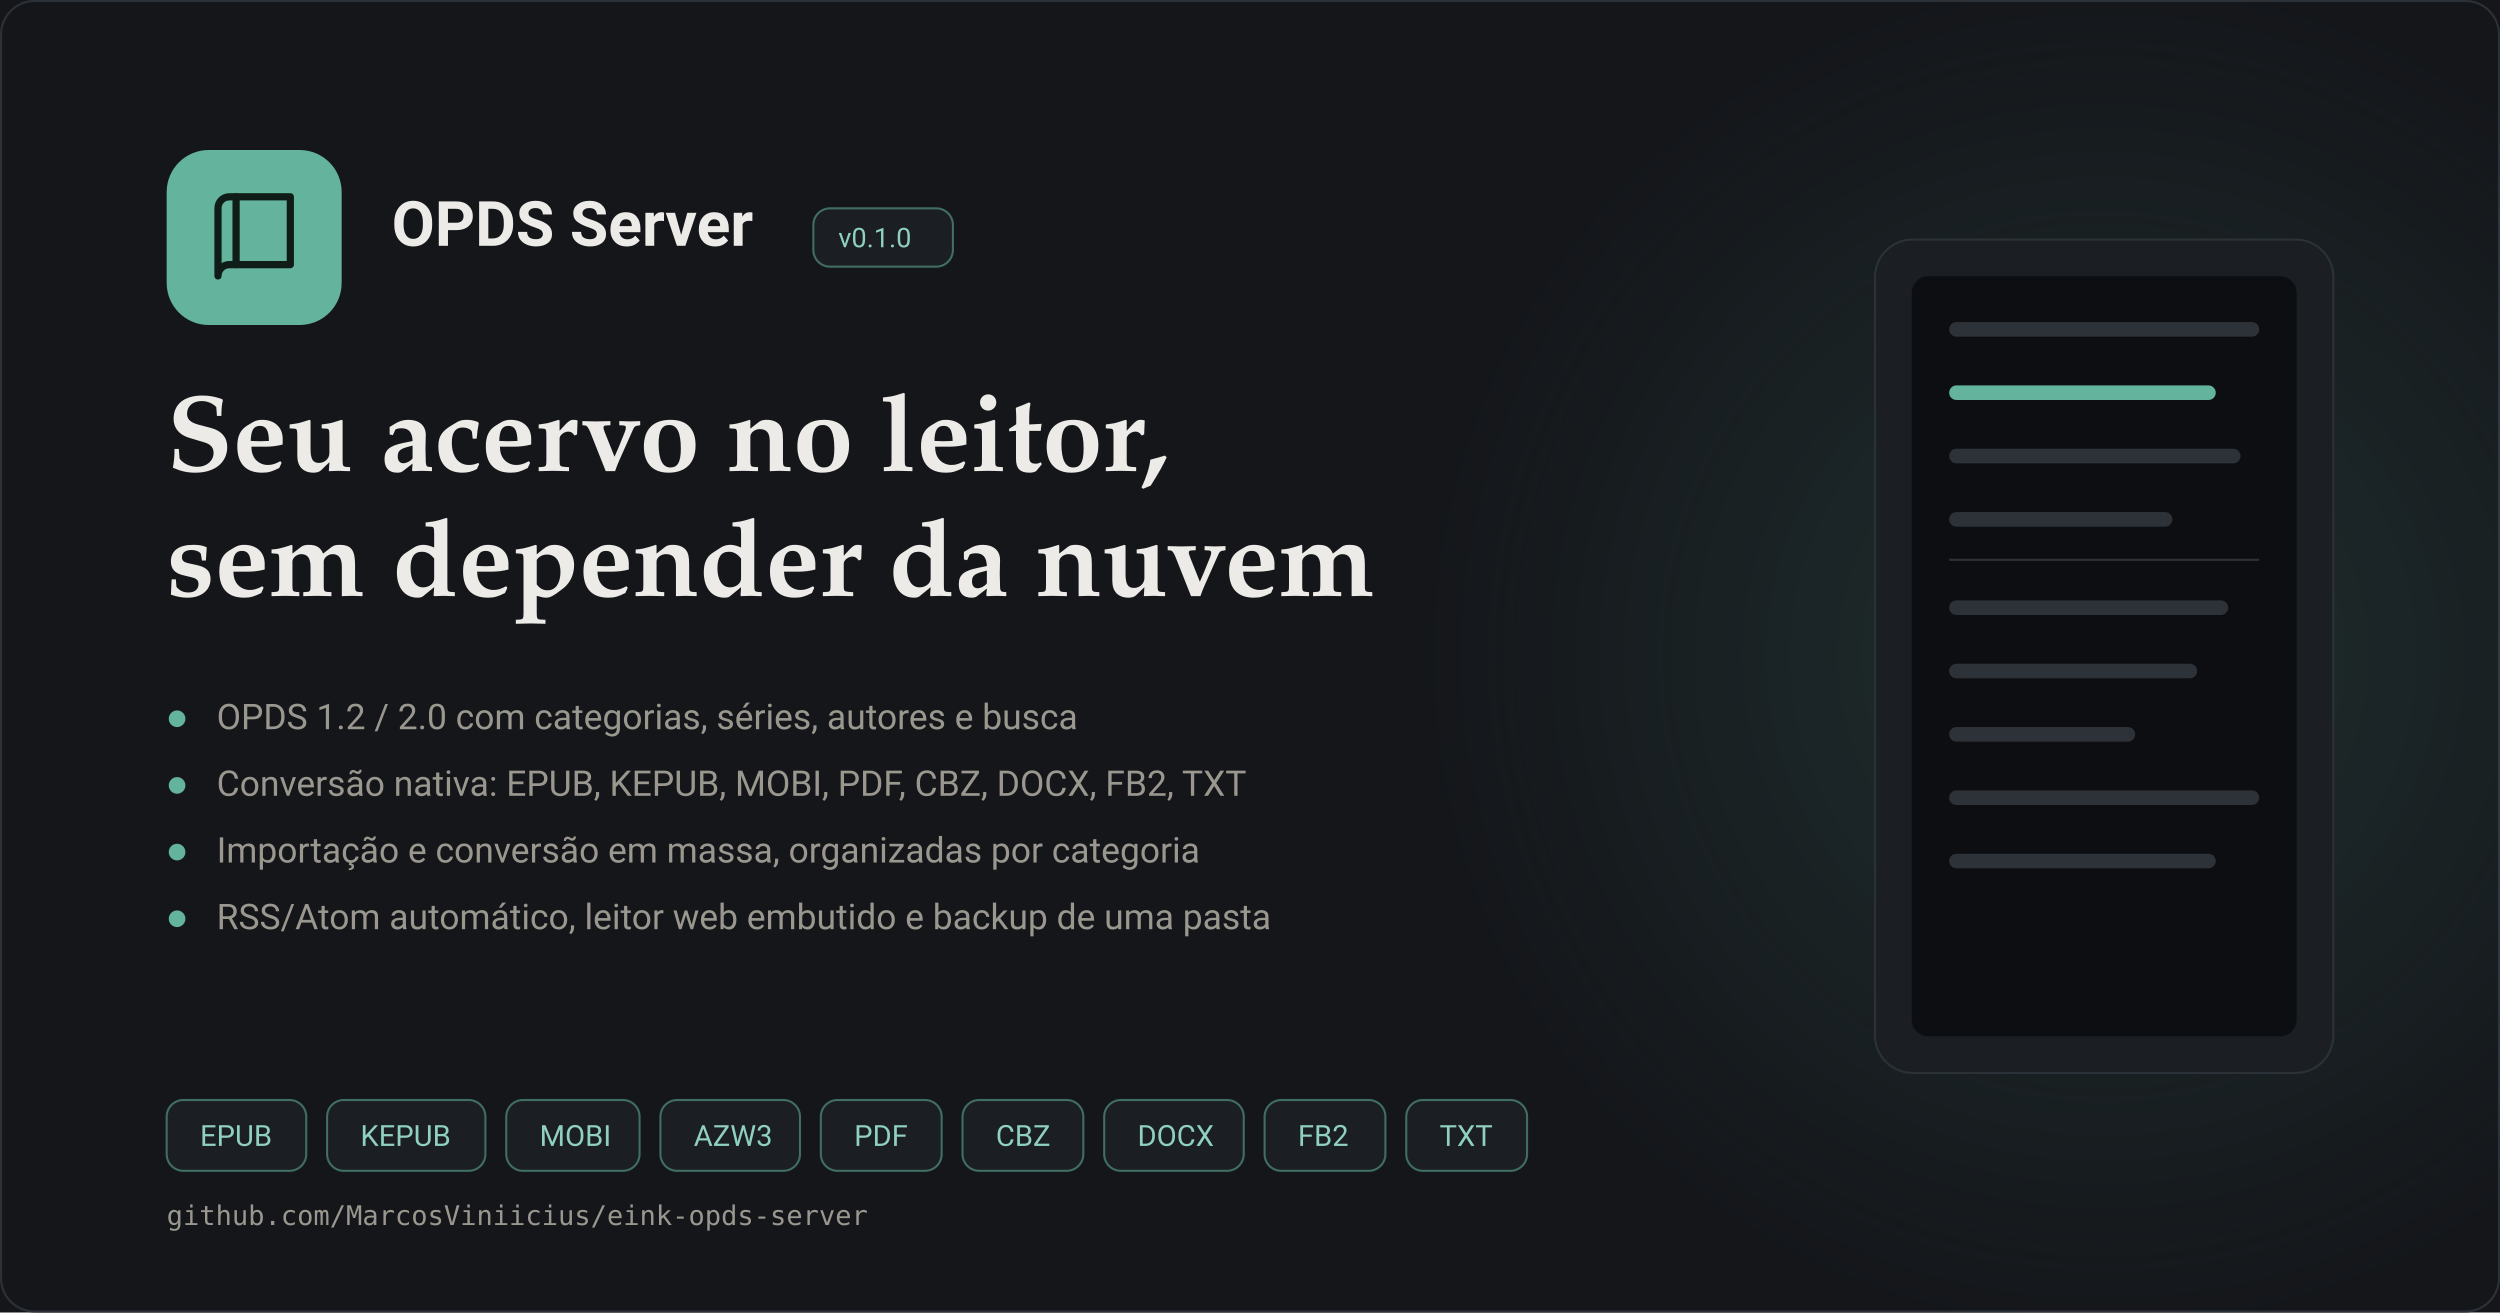
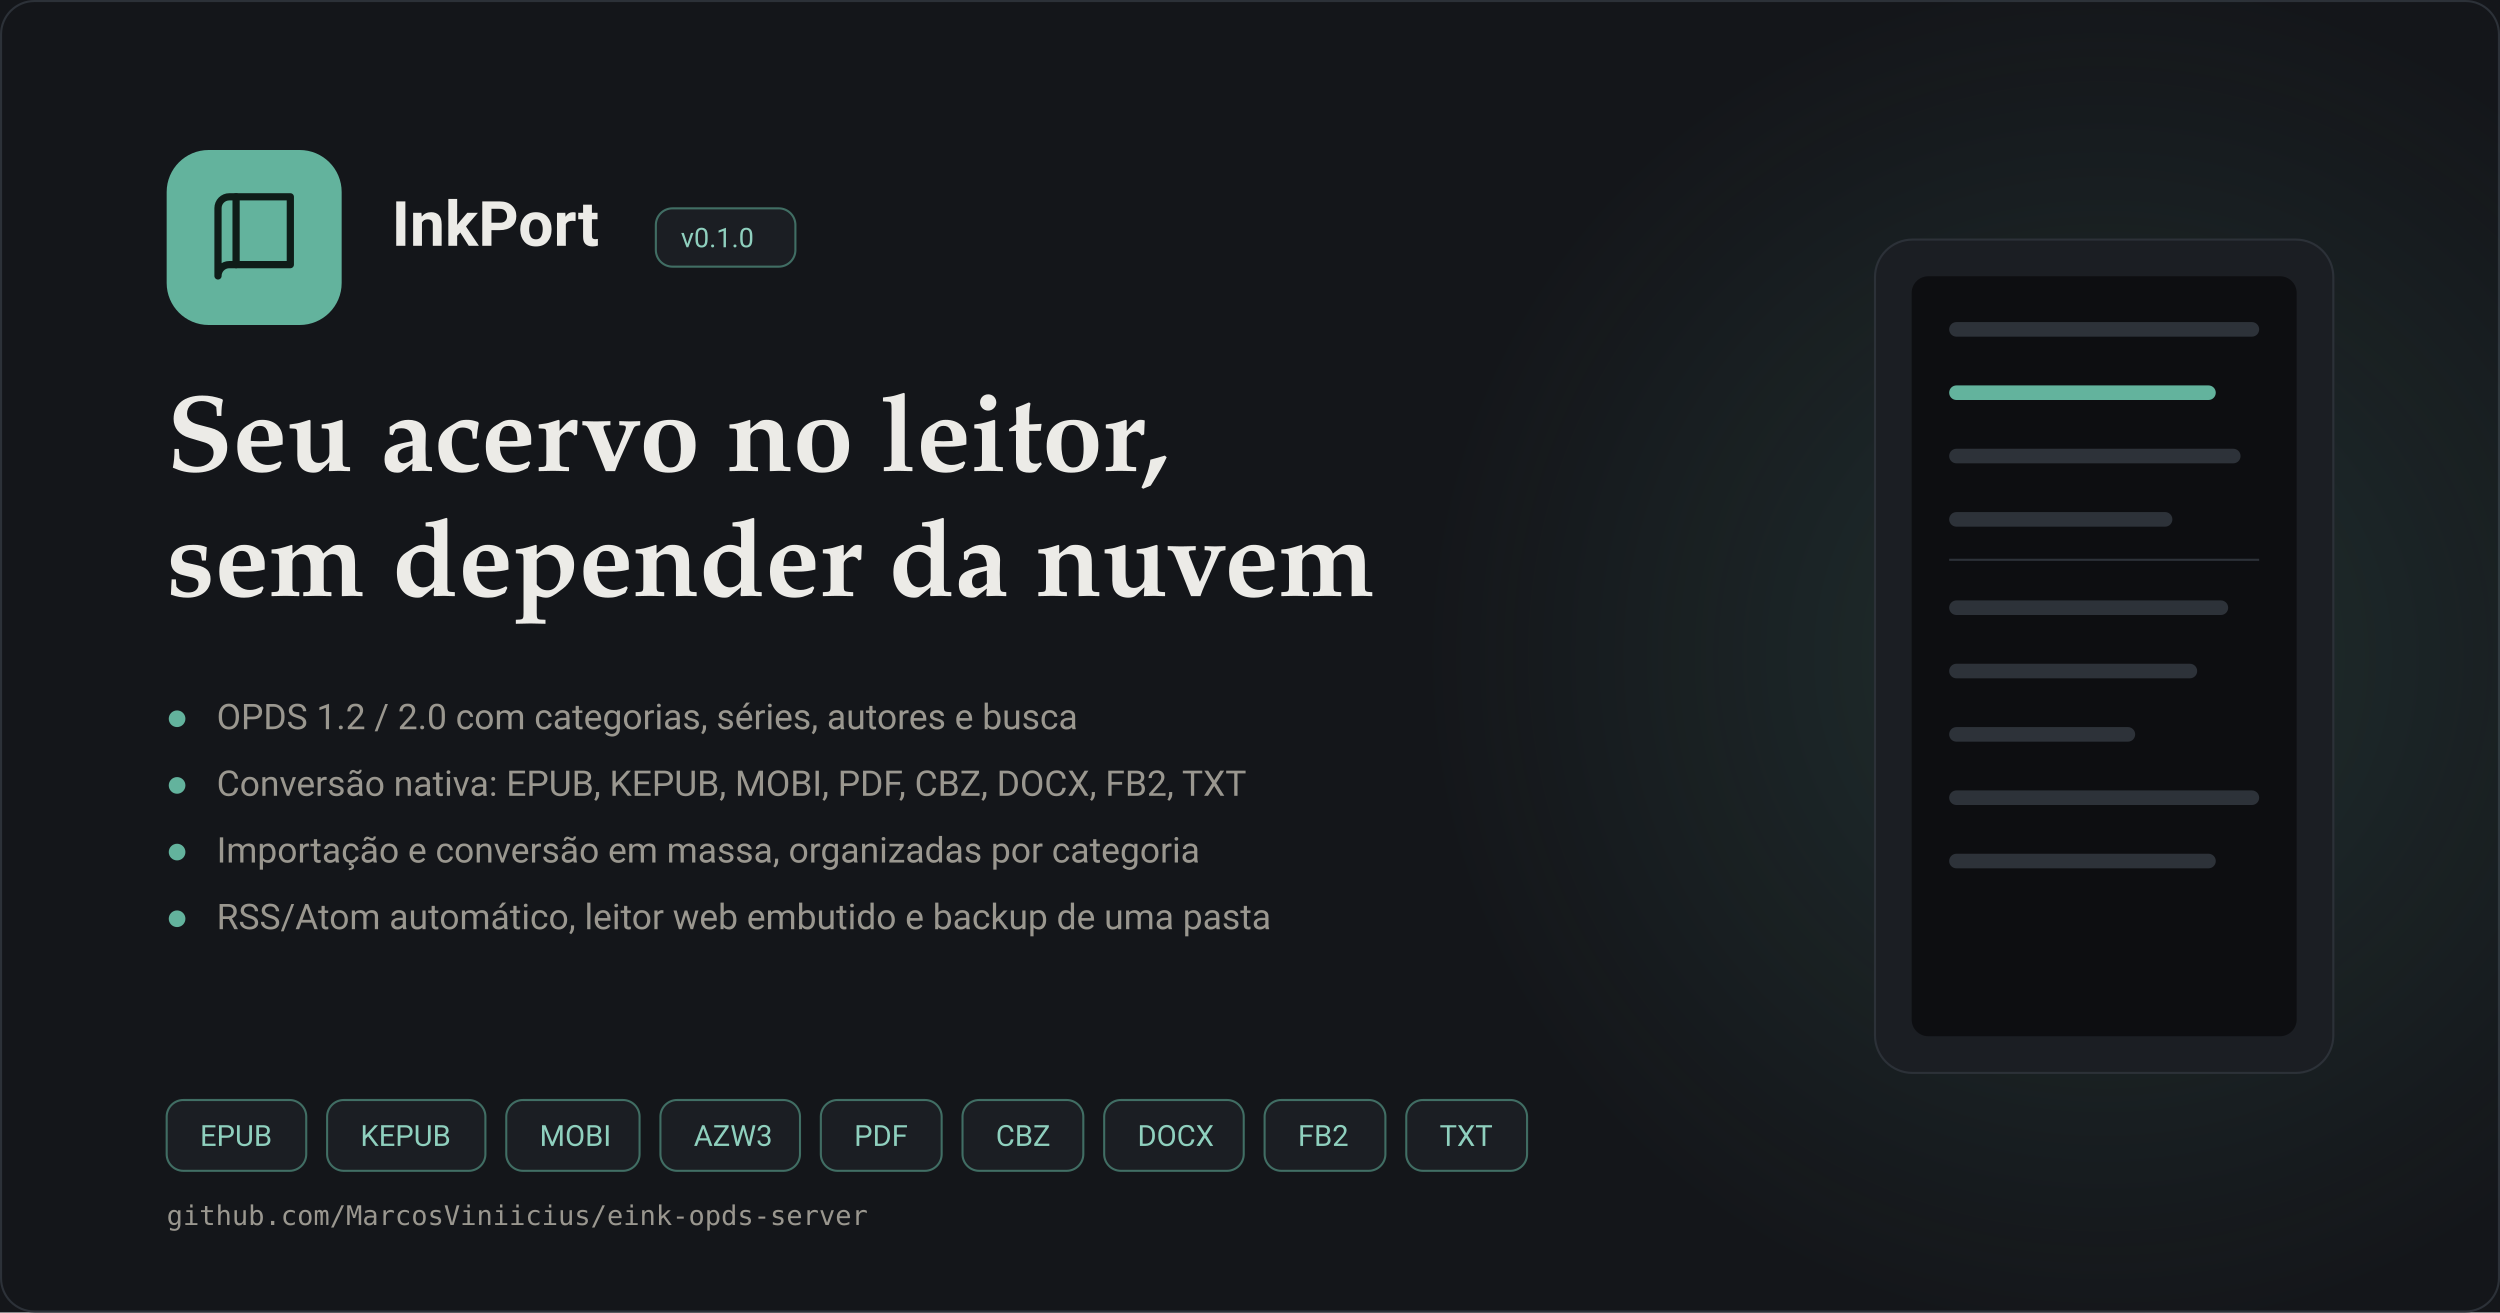
- <svg xmlns="http://www.w3.org/2000/svg" width="1200" height="630" viewBox="0 0 1200 630" role="img" aria-label="OPDS Server — Servidor OPDS 1.2 / 2.0 para leitores e-ink — painel, biblioteca e conversão">
+ <svg xmlns="http://www.w3.org/2000/svg" width="1200" height="630" viewBox="0 0 1200 630" role="img" aria-label="InkPort — Servidor OPDS 1.2 / 2.0 para leitores e-ink — painel, biblioteca e conversão">
  <defs>
    <radialGradient id="glow0" cx="50%" cy="50%" r="50%">
      <stop offset="0%" stop-color="#63b39d" stop-opacity="0.16" />
      <stop offset="100%" stop-color="#63b39d" stop-opacity="0" />
    </radialGradient>
  </defs>
  <rect x="0" y="0" width="1200" height="630" fill="#14161a" />
  <rect x="0.5" y="0.5" width="1199" height="629" fill="none" rx="16" stroke="#2c3138" />
  <circle cx="1010" cy="315" r="330" fill="url(#glow0)" />
  <rect x="80" y="72" width="84" height="84" fill="#63b39d" rx="20.16" />
  <svg x="95.96" y="87.96" width="52.08" height="52.08" viewBox="0 0 24 24" fill="none" stroke="#0f1c18" stroke-width="1.6" stroke-linecap="round" stroke-linejoin="round">
    <path d="M4 5.5A2.5 2.5 0 0 1 6.5 3H20v15H6.5A2.5 2.5 0 0 0 4 20.5z" />
    <path d="M8 3v15" />
  </svg>
-   <text x="188" y="118" font-family="ui-sans-serif, -apple-system, 'Segoe UI Variable Text', 'Segoe UI', Roboto, 'Helvetica Neue', Arial, sans-serif" font-size="30" fill="#ecebe7" font-weight="600">OPDS Server</text>
-   <rect x="390.4" y="100" width="67" height="28" fill="#1b1e23" rx="8" stroke="#63b39d" stroke-opacity="0.55" />
-   <text x="402.4" y="118.68" font-family="ui-sans-serif, -apple-system, 'Segoe UI Variable Text', 'Segoe UI', Roboto, 'Helvetica Neue', Arial, sans-serif" font-size="13" fill="#8fd0be">v0.1.0</text>
+   <text x="188" y="118" font-family="ui-sans-serif, -apple-system, 'Segoe UI Variable Text', 'Segoe UI', Roboto, 'Helvetica Neue', Arial, sans-serif" font-size="30" fill="#ecebe7" font-weight="600">InkPort</text>
+   <rect x="314.8" y="100" width="67" height="28" fill="#1b1e23" rx="8" stroke="#63b39d" stroke-opacity="0.55" />
+   <text x="326.8" y="118.68" font-family="ui-sans-serif, -apple-system, 'Segoe UI Variable Text', 'Segoe UI', Roboto, 'Helvetica Neue', Arial, sans-serif" font-size="13" fill="#8fd0be">v0.1.0</text>
  <text x="80" y="226" font-family="'Iowan Old Style', 'Palatino Linotype', Palatino, 'Book Antiqua', Georgia, ui-serif, serif" font-size="52" fill="#ecebe7" font-weight="600">Seu acervo no leitor,</text>
  <text x="80" y="286" font-family="'Iowan Old Style', 'Palatino Linotype', Palatino, 'Book Antiqua', Georgia, ui-serif, serif" font-size="52" fill="#ecebe7" font-weight="600">sem depender da nuvem</text>
  <circle cx="85" cy="345" r="4" fill="#63b39d" />
  <text x="104" y="350" font-family="ui-sans-serif, -apple-system, 'Segoe UI Variable Text', 'Segoe UI', Roboto, 'Helvetica Neue', Arial, sans-serif" font-size="17" fill="#9a978f">OPDS 1.2 / 2.0 com categorias, séries, autores e busca</text>
  <circle cx="85" cy="377" r="4" fill="#63b39d" />
  <text x="104" y="382" font-family="ui-sans-serif, -apple-system, 'Segoe UI Variable Text', 'Segoe UI', Roboto, 'Helvetica Neue', Arial, sans-serif" font-size="17" fill="#9a978f">Conversão nativa: EPUB, KEPUB, MOBI, PDF, CBZ, DOCX, FB2, TXT</text>
  <circle cx="85" cy="409" r="4" fill="#63b39d" />
  <text x="104" y="414" font-family="ui-sans-serif, -apple-system, 'Segoe UI Variable Text', 'Segoe UI', Roboto, 'Helvetica Neue', Arial, sans-serif" font-size="17" fill="#9a978f">Importação e conversão em massa, organizadas por categoria</text>
  <circle cx="85" cy="441" r="4" fill="#63b39d" />
  <text x="104" y="446" font-family="ui-sans-serif, -apple-system, 'Segoe UI Variable Text', 'Segoe UI', Roboto, 'Helvetica Neue', Arial, sans-serif" font-size="17" fill="#9a978f">RSS/Atom automático, leitor web embutido e backup de uma pasta</text>
  <rect x="80" y="528" width="67" height="34" fill="#1b1e23" rx="8" stroke="#63b39d" stroke-opacity="0.55" />
  <text x="96" y="550.04" font-family="ui-sans-serif, -apple-system, 'Segoe UI Variable Text', 'Segoe UI', Roboto, 'Helvetica Neue', Arial, sans-serif" font-size="14" fill="#8fd0be">EPUB</text>
  <rect x="157" y="528" width="76" height="34" fill="#1b1e23" rx="8" stroke="#63b39d" stroke-opacity="0.55" />
  <text x="173" y="550.04" font-family="ui-sans-serif, -apple-system, 'Segoe UI Variable Text', 'Segoe UI', Roboto, 'Helvetica Neue', Arial, sans-serif" font-size="14" fill="#8fd0be">KEPUB</text>
  <rect x="243" y="528" width="64" height="34" fill="#1b1e23" rx="8" stroke="#63b39d" stroke-opacity="0.55" />
  <text x="259" y="550.04" font-family="ui-sans-serif, -apple-system, 'Segoe UI Variable Text', 'Segoe UI', Roboto, 'Helvetica Neue', Arial, sans-serif" font-size="14" fill="#8fd0be">MOBI</text>
  <rect x="317" y="528" width="67" height="34" fill="#1b1e23" rx="8" stroke="#63b39d" stroke-opacity="0.55" />
  <text x="333" y="550.04" font-family="ui-sans-serif, -apple-system, 'Segoe UI Variable Text', 'Segoe UI', Roboto, 'Helvetica Neue', Arial, sans-serif" font-size="14" fill="#8fd0be">AZW3</text>
  <rect x="394" y="528" width="58" height="34" fill="#1b1e23" rx="8" stroke="#63b39d" stroke-opacity="0.55" />
  <text x="410" y="550.04" font-family="ui-sans-serif, -apple-system, 'Segoe UI Variable Text', 'Segoe UI', Roboto, 'Helvetica Neue', Arial, sans-serif" font-size="14" fill="#8fd0be">PDF</text>
  <rect x="462" y="528" width="58" height="34" fill="#1b1e23" rx="8" stroke="#63b39d" stroke-opacity="0.55" />
  <text x="478" y="550.04" font-family="ui-sans-serif, -apple-system, 'Segoe UI Variable Text', 'Segoe UI', Roboto, 'Helvetica Neue', Arial, sans-serif" font-size="14" fill="#8fd0be">CBZ</text>
  <rect x="530" y="528" width="67" height="34" fill="#1b1e23" rx="8" stroke="#63b39d" stroke-opacity="0.55" />
  <text x="546" y="550.04" font-family="ui-sans-serif, -apple-system, 'Segoe UI Variable Text', 'Segoe UI', Roboto, 'Helvetica Neue', Arial, sans-serif" font-size="14" fill="#8fd0be">DOCX</text>
  <rect x="607" y="528" width="58" height="34" fill="#1b1e23" rx="8" stroke="#63b39d" stroke-opacity="0.55" />
  <text x="623" y="550.04" font-family="ui-sans-serif, -apple-system, 'Segoe UI Variable Text', 'Segoe UI', Roboto, 'Helvetica Neue', Arial, sans-serif" font-size="14" fill="#8fd0be">FB2</text>
  <rect x="675" y="528" width="58" height="34" fill="#1b1e23" rx="8" stroke="#63b39d" stroke-opacity="0.55" />
  <text x="691" y="550.04" font-family="ui-sans-serif, -apple-system, 'Segoe UI Variable Text', 'Segoe UI', Roboto, 'Helvetica Neue', Arial, sans-serif" font-size="14" fill="#8fd0be">TXT</text>
  <rect x="900" y="115" width="220" height="400" fill="#1b1e23" rx="18" stroke="#2c3138" />
  <rect x="917.6" y="132.6" width="184.8" height="364.8" fill="#0d0e11" rx="8" />
  <rect x="935.6" y="154.6" width="148.8" height="7" fill="#2d3239" rx="3.5" />
  <rect x="935.6" y="185" width="127.97" height="7" fill="#63b39d" rx="3.5" />
  <rect x="935.6" y="215.4" width="139.87" height="7" fill="#2d3239" rx="3.5" />
  <rect x="935.6" y="245.8" width="107.14" height="7" fill="#2d3239" rx="3.5" />
  <rect x="935.6" y="268.2" width="148.8" height="1" fill="#2d3239" />
  <rect x="935.6" y="288.2" width="133.92" height="7" fill="#2d3239" rx="3.5" />
  <rect x="935.6" y="318.6" width="119.04" height="7" fill="#2d3239" rx="3.5" />
  <rect x="935.6" y="349" width="89.28" height="7" fill="#2d3239" rx="3.5" />
  <rect x="935.6" y="379.4" width="148.8" height="7" fill="#2d3239" rx="3.5" />
  <rect x="935.6" y="409.8" width="127.97" height="7" fill="#2d3239" rx="3.5" />
  <text x="80" y="588" font-family="ui-monospace, 'Cascadia Code', 'SF Mono', Menlo, Consolas, monospace" font-size="13" fill="#9a978f">github.com/MarcosViniicius/eink-opds-server</text>
</svg>
